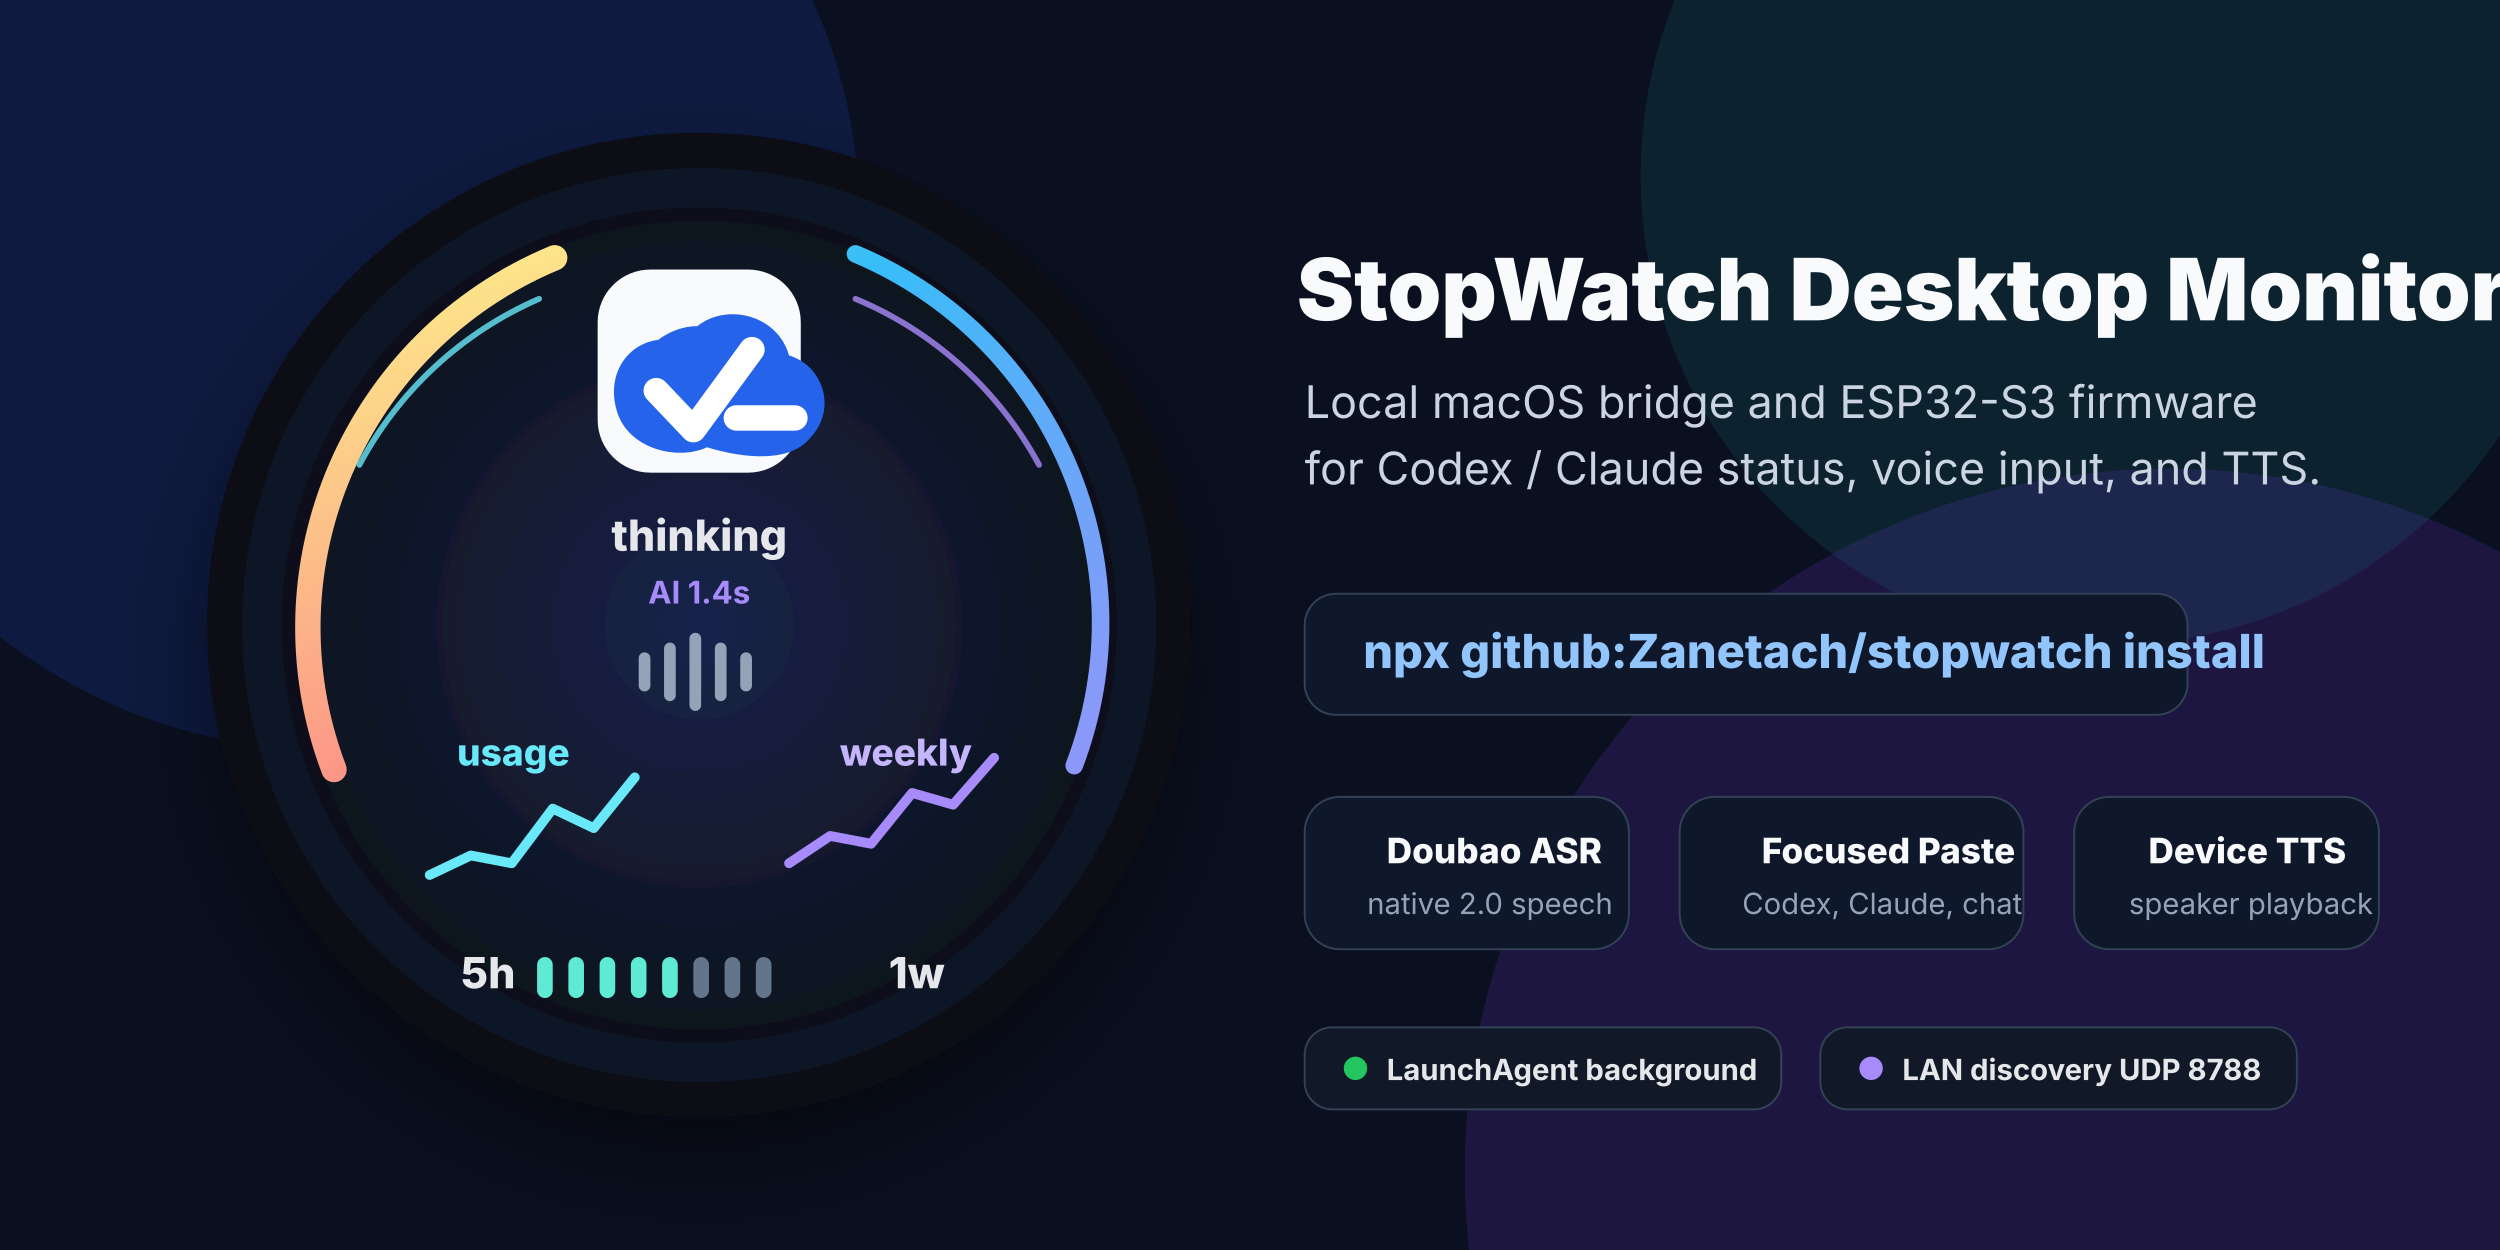
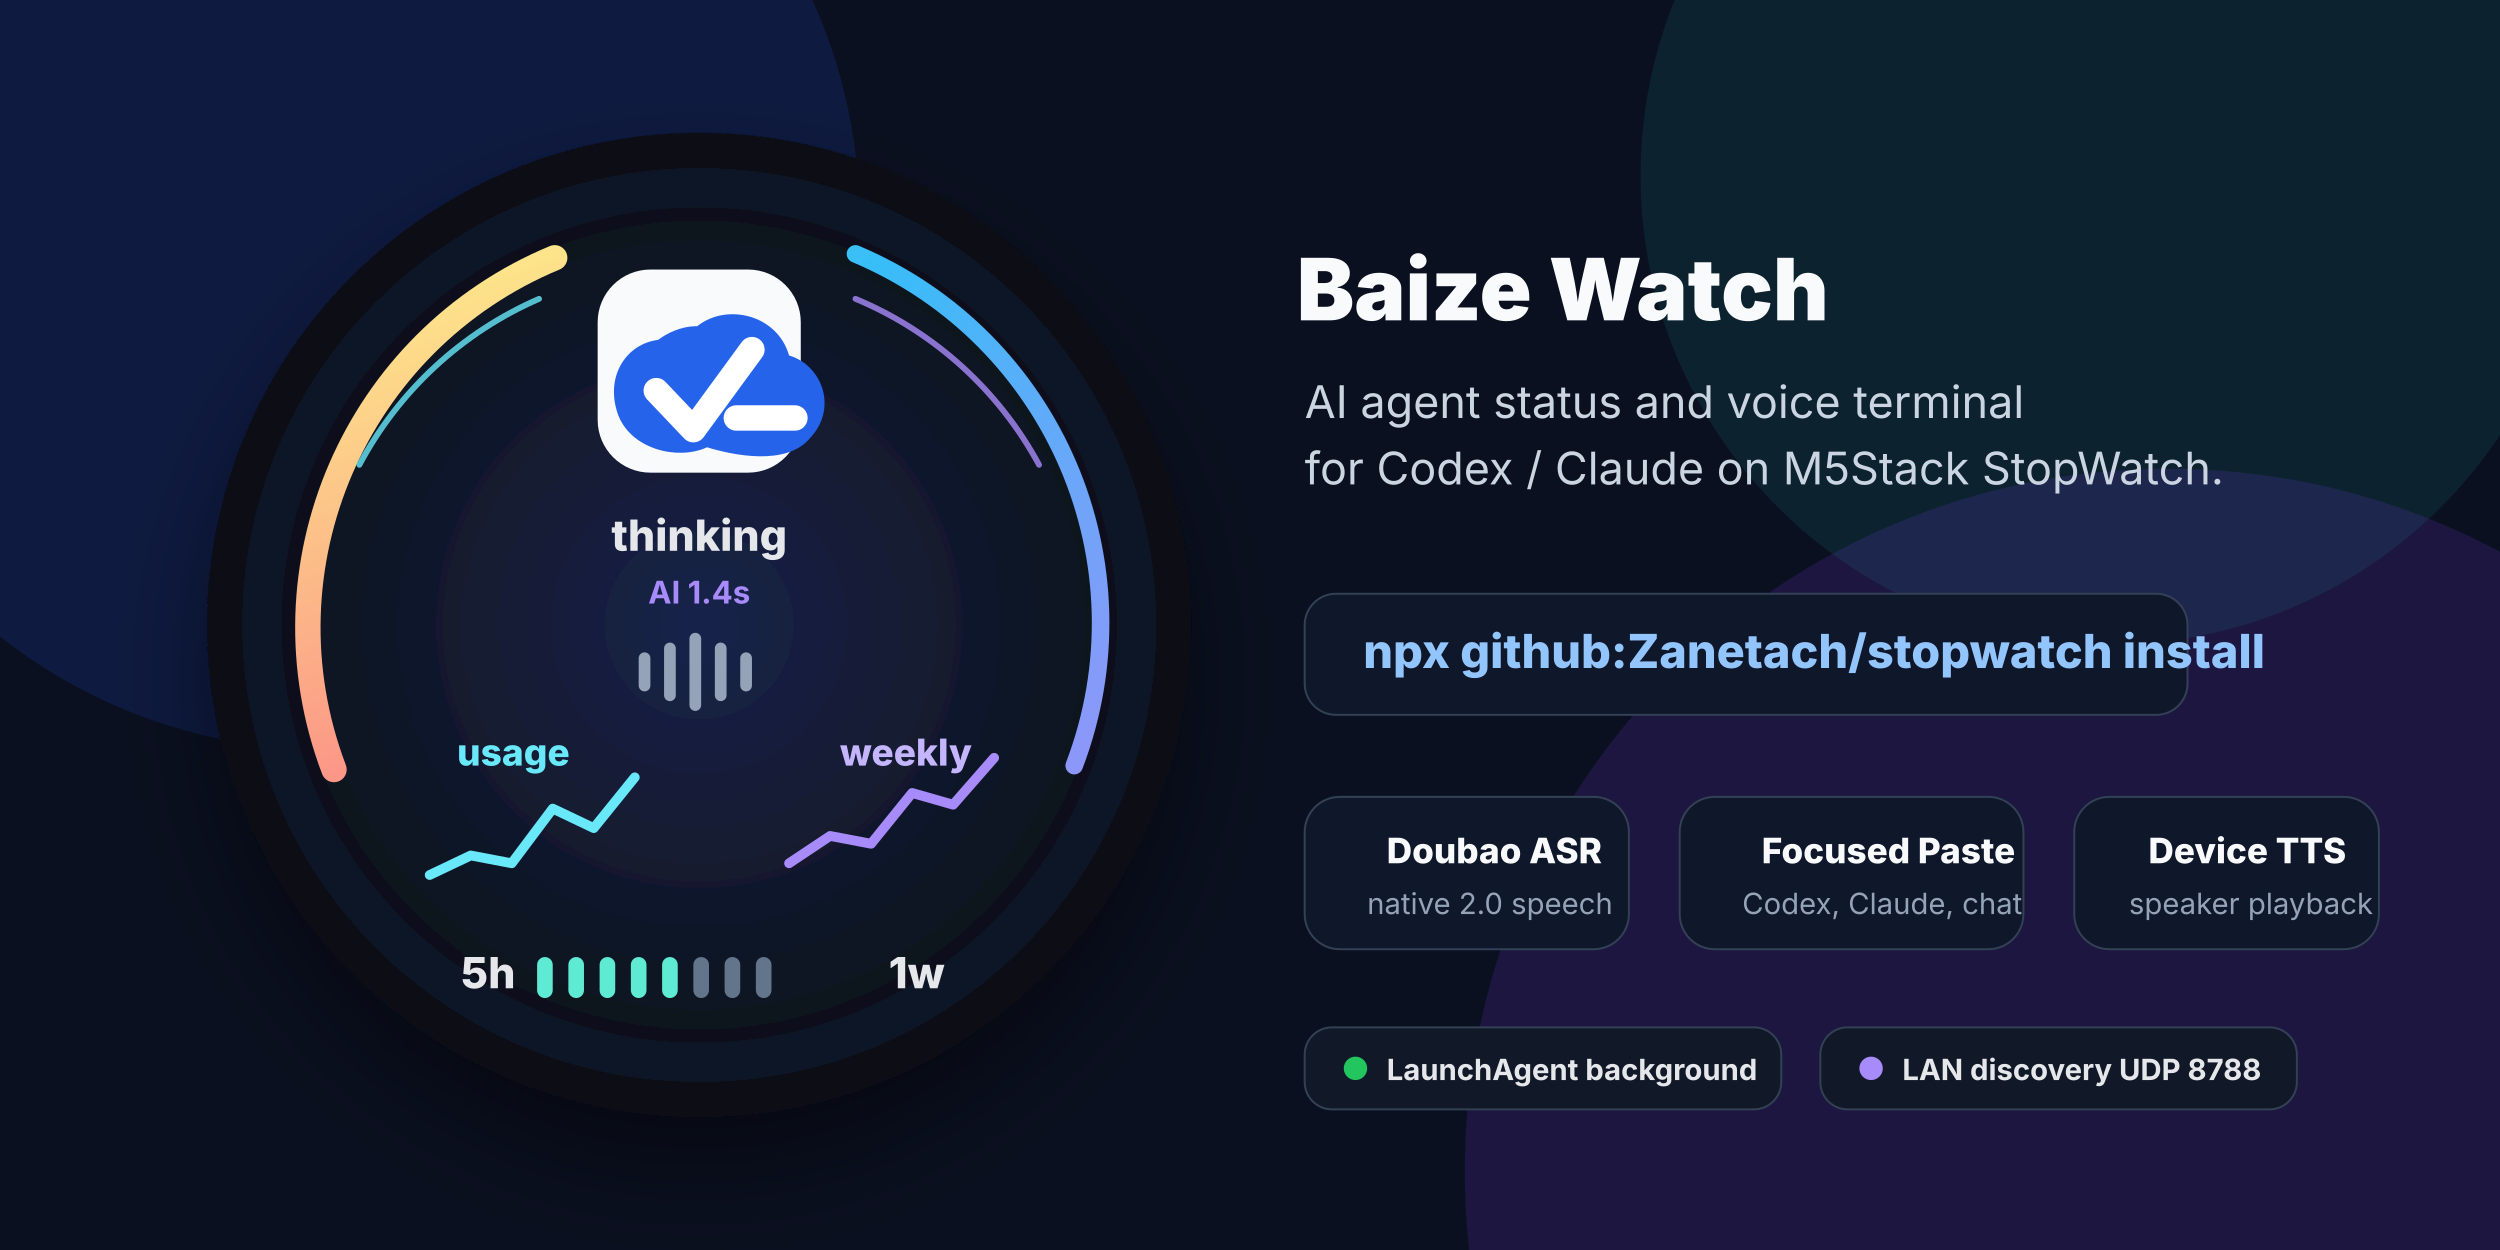
<svg xmlns="http://www.w3.org/2000/svg" width="1280" height="640" viewBox="0 0 1280 640" fill="none">
  <defs>
    <radialGradient id="watchFace" cx="0" cy="0" r="1" gradientUnits="userSpaceOnUse" gradientTransform="translate(358 320) rotate(45) scale(286)">
      <stop offset="0" stop-color="#18234A" />
      <stop offset="0.58" stop-color="#101726" />
      <stop offset="1" stop-color="#05070D" />
    </radialGradient>
    <linearGradient id="cyanViolet" x1="146" y1="144" x2="566" y2="494" gradientUnits="userSpaceOnUse">
      <stop stop-color="#5EEAD4" />
      <stop offset="0.42" stop-color="#38BDF8" />
      <stop offset="1" stop-color="#A78BFA" />
    </linearGradient>
    <linearGradient id="warmArc" x1="144" y1="168" x2="250" y2="484" gradientUnits="userSpaceOnUse">
      <stop stop-color="#FDE68A" />
      <stop offset="1" stop-color="#FB7185" />
    </linearGradient>
    <filter id="shadow" x="-20%" y="-20%" width="140%" height="150%">
      <feDropShadow dx="0" dy="28" stdDeviation="24" flood-color="#000000" flood-opacity="0.42" />
    </filter>
  </defs>
  <rect width="1280" height="640" rx="44" fill="#07101E" />
  <path d="M0 0H1280V640H0V0Z" fill="#0B1020" />
  <circle cx="168" cy="112" r="272" fill="#1D4ED8" opacity="0.17" />
  <circle cx="1080" cy="90" r="240" fill="#14B8A6" opacity="0.11" />
  <circle cx="1110" cy="600" r="360" fill="#7C3AED" opacity="0.16" />
  <g filter="url(#shadow)">
    <circle cx="358" cy="320" r="252" fill="#070A12" />
    <circle cx="358" cy="320" r="234" fill="#111827" />
    <circle cx="358" cy="320" r="214" fill="url(#watchFace)" />
    <path d="M171 394A205 205 0 0 1 284 132" stroke="url(#warmArc)" stroke-width="13" stroke-linecap="round" />
    <path d="M438 130A205 205 0 0 1 550 392" stroke="url(#cyanViolet)" stroke-width="9" stroke-linecap="round" />
    <path d="M184 238A190 190 0 0 1 276 153" stroke="#67E8F9" stroke-width="3" stroke-linecap="round" opacity="0.8" />
    <path d="M438 153A190 190 0 0 1 532 238" stroke="#A78BFA" stroke-width="3" stroke-linecap="round" opacity="0.8" />
    <g transform="translate(306 138)">
      <rect width="104" height="104" rx="27" fill="#F8FAFC" />
      <path d="M51 29C66 17 92 23 98 44C115 49 123 71 109 86C97 101 69 95 56 91C41 98 16 92 10 73C4 54 15 38 31 36C35 33 42 29 51 29Z" fill="#2563EB" />
      <path d="M30 62L49 82L79 41" stroke="#FFFFFF" stroke-width="13" stroke-linecap="round" stroke-linejoin="round" />
      <path d="M71 76H101" stroke="#FFFFFF" stroke-width="13" stroke-linecap="round" />
    </g>
    <g font-family="Inter, Arial, sans-serif">
      <text x="358" y="282" fill="#E5E7EB" font-size="22" font-weight="800" text-anchor="middle">thinking</text>
      <text x="358" y="309" fill="#A78BFA" font-size="16" font-weight="700" text-anchor="middle">AI 1.4s</text>
      <g fill="#94A3B8">
        <rect x="327" y="334" width="6" height="20" rx="3" />
        <rect x="340" y="329" width="6" height="30" rx="3" />
        <rect x="353" y="324" width="6" height="40" rx="3" />
        <rect x="366" y="329" width="6" height="30" rx="3" />
        <rect x="379" y="334" width="6" height="20" rx="3" />
      </g>
      <text x="234" y="392" fill="#67E8F9" font-size="19" font-weight="800">usage</text>
      <text x="430" y="392" fill="#C4B5FD" font-size="19" font-weight="800">weekly</text>
      <polyline points="220,448 241,438 262,442 283,414 304,424 325,398" stroke="#67E8F9" stroke-width="5" stroke-linecap="round" stroke-linejoin="round" />
      <polyline points="404,442 425,428 446,432 467,406 488,412 509,388" stroke="#A78BFA" stroke-width="5" stroke-linecap="round" stroke-linejoin="round" />
      <text x="236" y="506" fill="#E5E7EB" font-size="22" font-weight="800">5h</text>
      <text x="455" y="506" fill="#E5E7EB" font-size="22" font-weight="800">1w</text>
      <g fill="#5EEAD4">
        <rect x="275" y="490" width="8" height="21" rx="4" />
        <rect x="291" y="490" width="8" height="21" rx="4" />
        <rect x="307" y="490" width="8" height="21" rx="4" />
        <rect x="323" y="490" width="8" height="21" rx="4" />
        <rect x="339" y="490" width="8" height="21" rx="4" />
      </g>
      <g fill="#64748B">
        <rect x="355" y="490" width="8" height="21" rx="4" />
        <rect x="371" y="490" width="8" height="21" rx="4" />
        <rect x="387" y="490" width="8" height="21" rx="4" />
      </g>
    </g>
  </g>
  <g font-family="Inter, Arial, sans-serif">
-     <text x="664" y="164" fill="#F8FAFC" font-size="44" font-weight="850">StopWatch Desktop Monitor</text>
-     <text x="668" y="214" fill="#CBD5E1" font-size="23">Local macOS bridge and ESP32-S3 firmware</text>
-     <text x="668" y="248" fill="#CBD5E1" font-size="23">for Codex / Claude status, voice input, and TTS.</text>
+     <text x="664" y="164" fill="#F8FAFC" font-size="44" font-weight="850">Baize Watch</text>
+     <text x="668" y="214" fill="#CBD5E1" font-size="23">AI agent status and voice terminal</text>
+     <text x="668" y="248" fill="#CBD5E1" font-size="23">for Codex / Claude on M5Stack StopWatch.</text>
    <rect x="668" y="304" width="452" height="62" rx="16" fill="#0F172A" stroke="#334155" />
    <text x="698" y="342" fill="#93C5FD" font-size="24" font-weight="800">npx github:Zanetach/stopwatch install</text>
    <g fill="#0F172A" stroke="#334155">
      <rect x="668" y="408" width="166" height="78" rx="18" />
      <rect x="860" y="408" width="176" height="78" rx="18" />
      <rect x="1062" y="408" width="156" height="78" rx="18" />
    </g>
    <text x="710" y="442" fill="#F8FAFC" font-size="18" font-weight="800">Doubao ASR</text>
    <text x="700" y="468" fill="#94A3B8" font-size="15">native 2.0 speech</text>
    <text x="902" y="442" fill="#F8FAFC" font-size="18" font-weight="800">Focused Paste</text>
    <text x="892" y="468" fill="#94A3B8" font-size="15">Codex, Claude, chat</text>
    <text x="1100" y="442" fill="#F8FAFC" font-size="18" font-weight="800">Device TTS</text>
    <text x="1090" y="468" fill="#94A3B8" font-size="15">speaker playback</text>
    <g fill="#111827" stroke="#334155">
      <rect x="668" y="526" width="244" height="42" rx="14" />
      <rect x="932" y="526" width="244" height="42" rx="14" />
    </g>
    <circle cx="694" cy="547" r="6" fill="#22C55E" />
    <text x="710" y="553" fill="#E5E7EB" font-size="15" font-weight="700">LaunchAgent background</text>
    <circle cx="958" cy="547" r="6" fill="#A78BFA" />
    <text x="974" y="553" fill="#E5E7EB" font-size="15" font-weight="700">LAN discovery UDP 8788</text>
  </g>
</svg>
